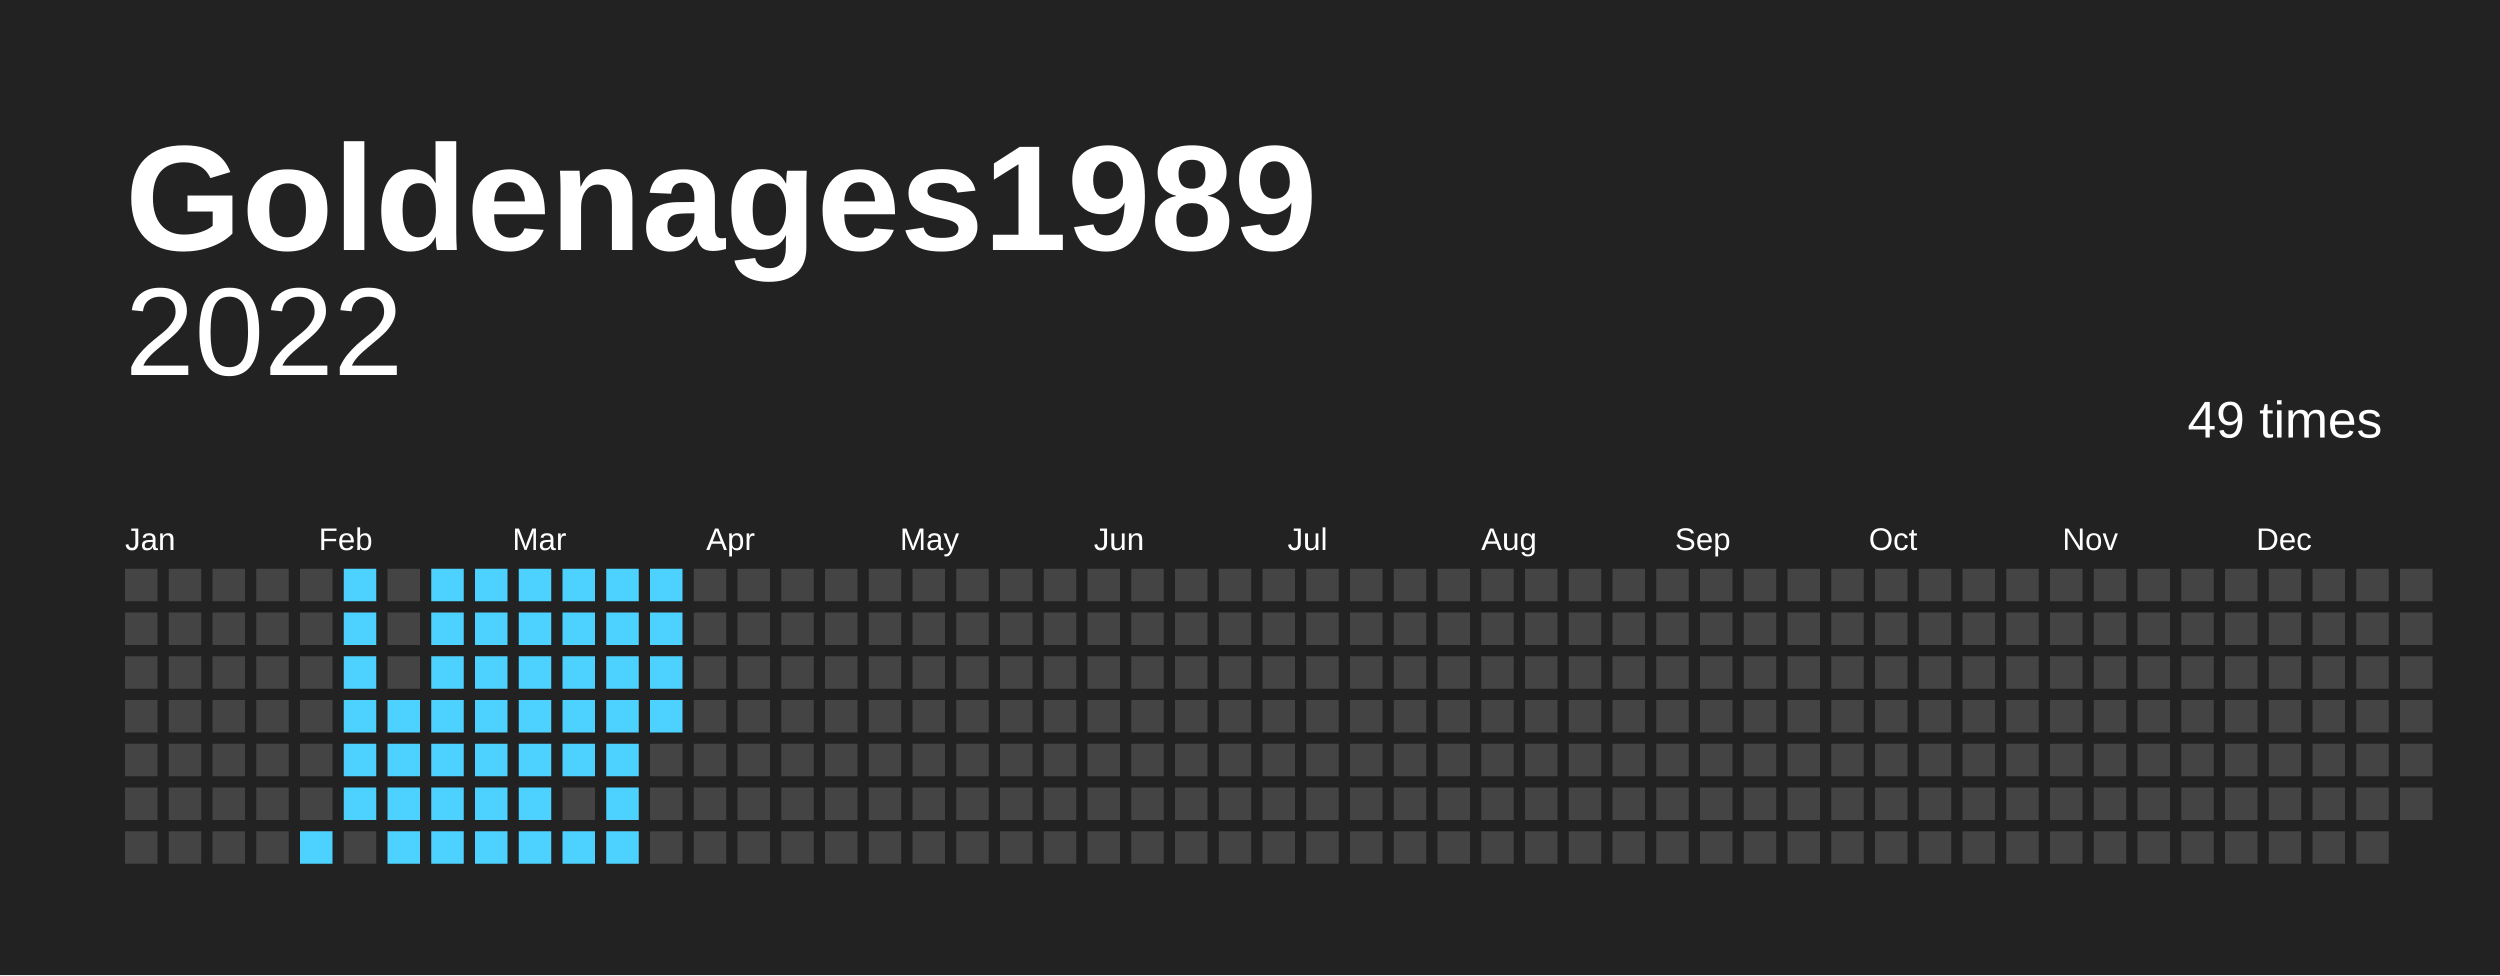
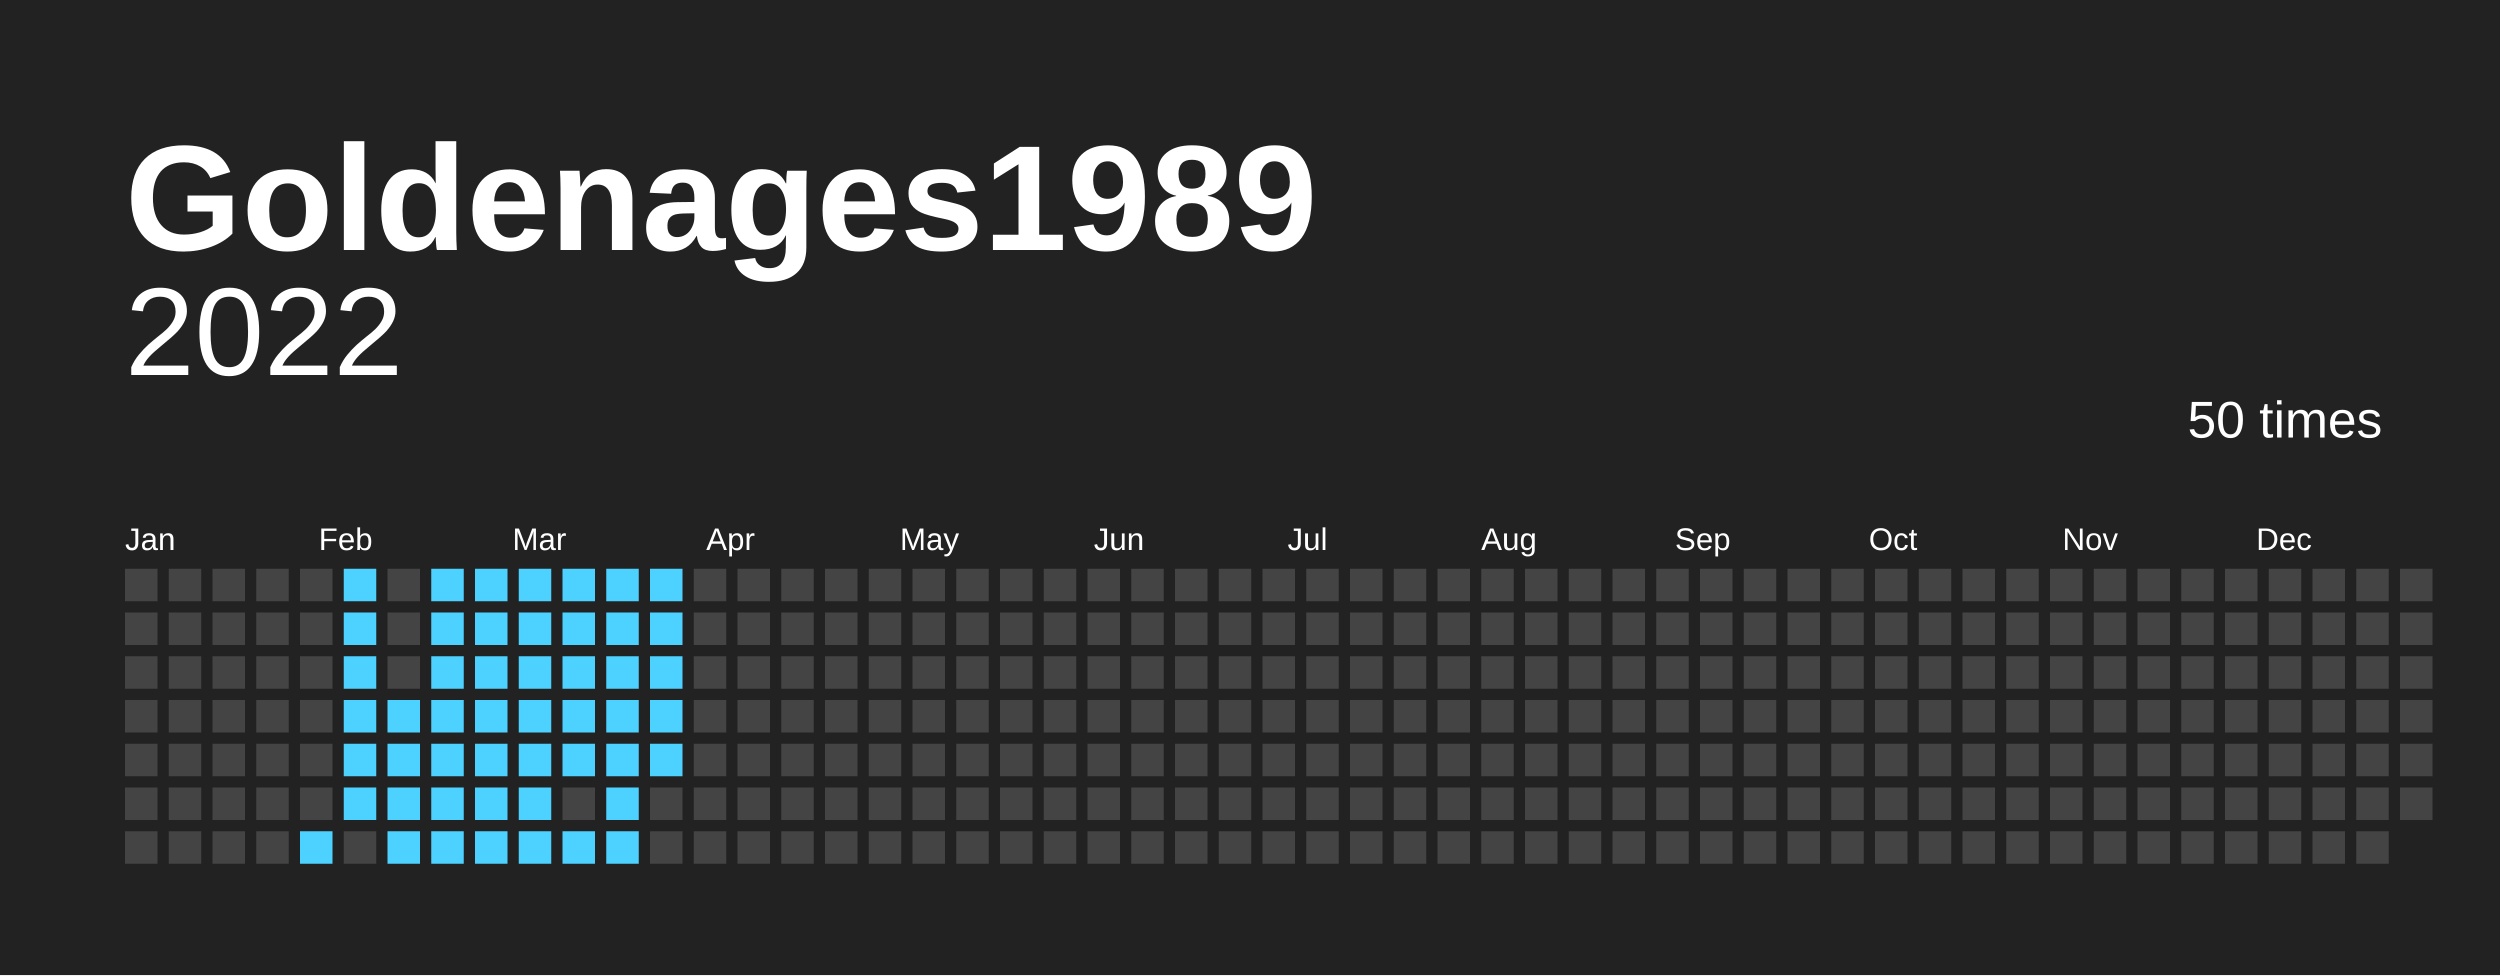
<svg xmlns="http://www.w3.org/2000/svg" baseProfile="full" height="78mm" version="1.1" viewBox="0,0,200,78" width="200mm">
  <defs />
  <rect fill="#222222" height="78" width="200" x="0" y="0" />
  <text fill="#FFFFFF" style="font-size:12px; font-family:Arial; font-weight:bold;" x="10" y="20">Goldenages1989</text>
  <text alignment-baseline="hanging" fill="#FFFFFF" style="font-size:10.0px; font-family:Arial;" x="10" y="30">2022</text>
-   <text alignment-baseline="hanging" fill="#FFFFFF" style="font-size:4.125px; font-family:Arial;" x="175" y="35">49 times</text>
+   <text alignment-baseline="hanging" fill="#FFFFFF" style="font-size:4.125px; font-family:Arial;" x="175" y="35">50 times</text>
  <text fill="#FFFFFF" style="font-size:2.5px; font-family:Arial" x="10.0" y="44">Jan</text>
  <text fill="#FFFFFF" style="font-size:2.5px; font-family:Arial" x="25.5" y="44">Feb</text>
  <text fill="#FFFFFF" style="font-size:2.5px; font-family:Arial" x="41.0" y="44">Mar</text>
  <text fill="#FFFFFF" style="font-size:2.5px; font-family:Arial" x="56.5" y="44">Apr</text>
  <text fill="#FFFFFF" style="font-size:2.5px; font-family:Arial" x="72.0" y="44">May</text>
  <text fill="#FFFFFF" style="font-size:2.5px; font-family:Arial" x="87.5" y="44">Jun</text>
  <text fill="#FFFFFF" style="font-size:2.5px; font-family:Arial" x="103.0" y="44">Jul</text>
  <text fill="#FFFFFF" style="font-size:2.5px; font-family:Arial" x="118.5" y="44">Aug</text>
  <text fill="#FFFFFF" style="font-size:2.5px; font-family:Arial" x="134.0" y="44">Sep</text>
  <text fill="#FFFFFF" style="font-size:2.5px; font-family:Arial" x="149.5" y="44">Oct</text>
  <text fill="#FFFFFF" style="font-size:2.5px; font-family:Arial" x="165.0" y="44">Nov</text>
  <text fill="#FFFFFF" style="font-size:2.5px; font-family:Arial" x="180.5" y="44">Dec</text>
  <rect fill="#444444" height="2.6" width="2.6" x="10.0" y="45.5" />
  <rect fill="#444444" height="2.6" width="2.6" x="10.0" y="49.0" />
  <rect fill="#444444" height="2.6" width="2.6" x="10.0" y="52.5" />
  <rect fill="#444444" height="2.6" width="2.6" x="10.0" y="56.0" />
  <rect fill="#444444" height="2.6" width="2.6" x="10.0" y="59.5" />
  <rect fill="#444444" height="2.6" width="2.6" x="10.0" y="63.0" />
  <rect fill="#444444" height="2.6" width="2.6" x="10.0" y="66.5" />
  <rect fill="#444444" height="2.6" width="2.6" x="13.5" y="45.5" />
  <rect fill="#444444" height="2.6" width="2.6" x="13.5" y="49.0" />
  <rect fill="#444444" height="2.6" width="2.6" x="13.5" y="52.5" />
  <rect fill="#444444" height="2.6" width="2.6" x="13.5" y="56.0" />
  <rect fill="#444444" height="2.6" width="2.6" x="13.5" y="59.5" />
  <rect fill="#444444" height="2.6" width="2.6" x="13.5" y="63.0" />
  <rect fill="#444444" height="2.6" width="2.6" x="13.5" y="66.5" />
  <rect fill="#444444" height="2.6" width="2.6" x="17.0" y="45.5" />
  <rect fill="#444444" height="2.6" width="2.6" x="17.0" y="49.0" />
  <rect fill="#444444" height="2.6" width="2.6" x="17.0" y="52.5" />
  <rect fill="#444444" height="2.6" width="2.6" x="17.0" y="56.0" />
  <rect fill="#444444" height="2.6" width="2.6" x="17.0" y="59.5" />
  <rect fill="#444444" height="2.6" width="2.6" x="17.0" y="63.0" />
  <rect fill="#444444" height="2.6" width="2.6" x="17.0" y="66.5" />
  <rect fill="#444444" height="2.6" width="2.6" x="20.5" y="45.5" />
  <rect fill="#444444" height="2.6" width="2.6" x="20.5" y="49.0" />
  <rect fill="#444444" height="2.6" width="2.6" x="20.5" y="52.5" />
  <rect fill="#444444" height="2.6" width="2.6" x="20.5" y="56.0" />
  <rect fill="#444444" height="2.6" width="2.6" x="20.5" y="59.5" />
  <rect fill="#444444" height="2.6" width="2.6" x="20.5" y="63.0" />
  <rect fill="#444444" height="2.6" width="2.6" x="20.5" y="66.5" />
  <rect fill="#444444" height="2.6" width="2.6" x="24.0" y="45.5" />
  <rect fill="#444444" height="2.6" width="2.6" x="24.0" y="49.0" />
  <rect fill="#444444" height="2.6" width="2.6" x="24.0" y="52.5" />
  <rect fill="#444444" height="2.6" width="2.6" x="24.0" y="56.0" />
  <rect fill="#444444" height="2.6" width="2.6" x="24.0" y="59.5" />
  <rect fill="#444444" height="2.6" width="2.6" x="24.0" y="63.0" />
  <rect fill="#4DD2FF" height="2.6" width="2.6" x="24.0" y="66.5" />
  <rect fill="#4DD2FF" height="2.6" width="2.6" x="27.5" y="45.5" />
  <rect fill="#4DD2FF" height="2.6" width="2.6" x="27.5" y="49.0" />
  <rect fill="#4DD2FF" height="2.6" width="2.6" x="27.5" y="52.5" />
  <rect fill="#4DD2FF" height="2.6" width="2.6" x="27.5" y="56.0" />
  <rect fill="#4DD2FF" height="2.6" width="2.6" x="27.5" y="59.5" />
  <rect fill="#4DD2FF" height="2.6" width="2.6" x="27.5" y="63.0" />
  <rect fill="#444444" height="2.6" width="2.6" x="27.5" y="66.5" />
  <rect fill="#444444" height="2.6" width="2.6" x="31.0" y="45.5" />
  <rect fill="#444444" height="2.6" width="2.6" x="31.0" y="49.0" />
  <rect fill="#444444" height="2.6" width="2.6" x="31.0" y="52.5" />
  <rect fill="#4DD2FF" height="2.6" width="2.6" x="31.0" y="56.0" />
  <rect fill="#4DD2FF" height="2.6" width="2.6" x="31.0" y="59.5" />
  <rect fill="#4DD2FF" height="2.6" width="2.6" x="31.0" y="63.0" />
  <rect fill="#4DD2FF" height="2.6" width="2.6" x="31.0" y="66.5" />
  <rect fill="#4DD2FF" height="2.6" width="2.6" x="34.5" y="45.5" />
  <rect fill="#4DD2FF" height="2.6" width="2.6" x="34.5" y="49.0" />
  <rect fill="#4DD2FF" height="2.6" width="2.6" x="34.5" y="52.5" />
  <rect fill="#4DD2FF" height="2.6" width="2.6" x="34.5" y="56.0" />
  <rect fill="#4DD2FF" height="2.6" width="2.6" x="34.5" y="59.5" />
  <rect fill="#4DD2FF" height="2.6" width="2.6" x="34.5" y="63.0" />
  <rect fill="#4DD2FF" height="2.6" width="2.6" x="34.5" y="66.5" />
  <rect fill="#4DD2FF" height="2.6" width="2.6" x="38.0" y="45.5" />
  <rect fill="#4DD2FF" height="2.6" width="2.6" x="38.0" y="49.0" />
  <rect fill="#4DD2FF" height="2.6" width="2.6" x="38.0" y="52.5" />
  <rect fill="#4DD2FF" height="2.6" width="2.6" x="38.0" y="56.0" />
  <rect fill="#4DD2FF" height="2.6" width="2.6" x="38.0" y="59.5" />
  <rect fill="#4DD2FF" height="2.6" width="2.6" x="38.0" y="63.0" />
  <rect fill="#4DD2FF" height="2.6" width="2.6" x="38.0" y="66.5" />
  <rect fill="#4DD2FF" height="2.6" width="2.6" x="41.5" y="45.5" />
  <rect fill="#4DD2FF" height="2.6" width="2.6" x="41.5" y="49.0" />
  <rect fill="#4DD2FF" height="2.6" width="2.6" x="41.5" y="52.5" />
  <rect fill="#4DD2FF" height="2.6" width="2.6" x="41.5" y="56.0" />
  <rect fill="#4DD2FF" height="2.6" width="2.6" x="41.5" y="59.5" />
  <rect fill="#4DD2FF" height="2.6" width="2.6" x="41.5" y="63.0" />
  <rect fill="#4DD2FF" height="2.6" width="2.6" x="41.5" y="66.5" />
  <rect fill="#4DD2FF" height="2.6" width="2.6" x="45.0" y="45.5" />
  <rect fill="#4DD2FF" height="2.6" width="2.6" x="45.0" y="49.0" />
  <rect fill="#4DD2FF" height="2.6" width="2.6" x="45.0" y="52.5" />
  <rect fill="#4DD2FF" height="2.6" width="2.6" x="45.0" y="56.0" />
  <rect fill="#4DD2FF" height="2.6" width="2.6" x="45.0" y="59.5" />
  <rect fill="#444444" height="2.6" width="2.6" x="45.0" y="63.0" />
  <rect fill="#4DD2FF" height="2.6" width="2.6" x="45.0" y="66.5" />
  <rect fill="#4DD2FF" height="2.6" width="2.6" x="48.5" y="45.5" />
  <rect fill="#4DD2FF" height="2.6" width="2.6" x="48.5" y="49.0" />
  <rect fill="#4DD2FF" height="2.6" width="2.6" x="48.5" y="52.5" />
  <rect fill="#4DD2FF" height="2.6" width="2.6" x="48.5" y="56.0" />
  <rect fill="#4DD2FF" height="2.6" width="2.6" x="48.5" y="59.5" />
  <rect fill="#4DD2FF" height="2.6" width="2.6" x="48.5" y="63.0" />
  <rect fill="#4DD2FF" height="2.6" width="2.6" x="48.5" y="66.5" />
  <rect fill="#4DD2FF" height="2.6" width="2.6" x="52.0" y="45.5" />
  <rect fill="#4DD2FF" height="2.6" width="2.6" x="52.0" y="49.0" />
  <rect fill="#4DD2FF" height="2.6" width="2.6" x="52.0" y="52.5" />
  <rect fill="#4DD2FF" height="2.6" width="2.6" x="52.0" y="56.0" />
-   <rect fill="#444444" height="2.6" width="2.6" x="52.0" y="59.5" />
+   <rect fill="#4DD2FF" height="2.6" width="2.6" x="52.0" y="59.5" />
  <rect fill="#444444" height="2.6" width="2.6" x="52.0" y="63.0" />
  <rect fill="#444444" height="2.6" width="2.6" x="52.0" y="66.5" />
  <rect fill="#444444" height="2.6" width="2.6" x="55.5" y="45.5" />
  <rect fill="#444444" height="2.6" width="2.6" x="55.5" y="49.0" />
  <rect fill="#444444" height="2.6" width="2.6" x="55.5" y="52.5" />
  <rect fill="#444444" height="2.6" width="2.6" x="55.5" y="56.0" />
  <rect fill="#444444" height="2.6" width="2.6" x="55.5" y="59.5" />
  <rect fill="#444444" height="2.6" width="2.6" x="55.5" y="63.0" />
  <rect fill="#444444" height="2.6" width="2.6" x="55.5" y="66.5" />
  <rect fill="#444444" height="2.6" width="2.6" x="59.0" y="45.5" />
  <rect fill="#444444" height="2.6" width="2.6" x="59.0" y="49.0" />
  <rect fill="#444444" height="2.6" width="2.6" x="59.0" y="52.5" />
  <rect fill="#444444" height="2.6" width="2.6" x="59.0" y="56.0" />
  <rect fill="#444444" height="2.6" width="2.6" x="59.0" y="59.5" />
  <rect fill="#444444" height="2.6" width="2.6" x="59.0" y="63.0" />
  <rect fill="#444444" height="2.6" width="2.6" x="59.0" y="66.5" />
  <rect fill="#444444" height="2.6" width="2.6" x="62.5" y="45.5" />
  <rect fill="#444444" height="2.6" width="2.6" x="62.5" y="49.0" />
  <rect fill="#444444" height="2.6" width="2.6" x="62.5" y="52.5" />
  <rect fill="#444444" height="2.6" width="2.6" x="62.5" y="56.0" />
  <rect fill="#444444" height="2.6" width="2.6" x="62.5" y="59.5" />
  <rect fill="#444444" height="2.6" width="2.6" x="62.5" y="63.0" />
  <rect fill="#444444" height="2.6" width="2.6" x="62.5" y="66.5" />
  <rect fill="#444444" height="2.6" width="2.6" x="66.0" y="45.5" />
  <rect fill="#444444" height="2.6" width="2.6" x="66.0" y="49.0" />
  <rect fill="#444444" height="2.6" width="2.6" x="66.0" y="52.5" />
  <rect fill="#444444" height="2.6" width="2.6" x="66.0" y="56.0" />
  <rect fill="#444444" height="2.6" width="2.6" x="66.0" y="59.5" />
  <rect fill="#444444" height="2.6" width="2.6" x="66.0" y="63.0" />
  <rect fill="#444444" height="2.6" width="2.6" x="66.0" y="66.5" />
  <rect fill="#444444" height="2.6" width="2.6" x="69.5" y="45.5" />
  <rect fill="#444444" height="2.6" width="2.6" x="69.5" y="49.0" />
  <rect fill="#444444" height="2.6" width="2.6" x="69.5" y="52.5" />
  <rect fill="#444444" height="2.6" width="2.6" x="69.5" y="56.0" />
  <rect fill="#444444" height="2.6" width="2.6" x="69.5" y="59.5" />
  <rect fill="#444444" height="2.6" width="2.6" x="69.5" y="63.0" />
  <rect fill="#444444" height="2.6" width="2.6" x="69.5" y="66.5" />
  <rect fill="#444444" height="2.6" width="2.6" x="73.0" y="45.5" />
  <rect fill="#444444" height="2.6" width="2.6" x="73.0" y="49.0" />
  <rect fill="#444444" height="2.6" width="2.6" x="73.0" y="52.5" />
  <rect fill="#444444" height="2.6" width="2.6" x="73.0" y="56.0" />
  <rect fill="#444444" height="2.6" width="2.6" x="73.0" y="59.5" />
  <rect fill="#444444" height="2.6" width="2.6" x="73.0" y="63.0" />
  <rect fill="#444444" height="2.6" width="2.6" x="73.0" y="66.5" />
  <rect fill="#444444" height="2.6" width="2.6" x="76.5" y="45.5" />
  <rect fill="#444444" height="2.6" width="2.6" x="76.5" y="49.0" />
  <rect fill="#444444" height="2.6" width="2.6" x="76.5" y="52.5" />
  <rect fill="#444444" height="2.6" width="2.6" x="76.5" y="56.0" />
  <rect fill="#444444" height="2.6" width="2.6" x="76.5" y="59.5" />
  <rect fill="#444444" height="2.6" width="2.6" x="76.5" y="63.0" />
  <rect fill="#444444" height="2.6" width="2.6" x="76.5" y="66.5" />
  <rect fill="#444444" height="2.6" width="2.6" x="80.0" y="45.5" />
  <rect fill="#444444" height="2.6" width="2.6" x="80.0" y="49.0" />
  <rect fill="#444444" height="2.6" width="2.6" x="80.0" y="52.5" />
  <rect fill="#444444" height="2.6" width="2.6" x="80.0" y="56.0" />
  <rect fill="#444444" height="2.6" width="2.6" x="80.0" y="59.5" />
  <rect fill="#444444" height="2.6" width="2.6" x="80.0" y="63.0" />
  <rect fill="#444444" height="2.6" width="2.6" x="80.0" y="66.5" />
  <rect fill="#444444" height="2.6" width="2.6" x="83.5" y="45.5" />
  <rect fill="#444444" height="2.6" width="2.6" x="83.5" y="49.0" />
  <rect fill="#444444" height="2.6" width="2.6" x="83.5" y="52.5" />
  <rect fill="#444444" height="2.6" width="2.6" x="83.5" y="56.0" />
  <rect fill="#444444" height="2.6" width="2.6" x="83.5" y="59.5" />
  <rect fill="#444444" height="2.6" width="2.6" x="83.5" y="63.0" />
  <rect fill="#444444" height="2.6" width="2.6" x="83.5" y="66.5" />
  <rect fill="#444444" height="2.6" width="2.6" x="87.0" y="45.5" />
  <rect fill="#444444" height="2.6" width="2.6" x="87.0" y="49.0" />
  <rect fill="#444444" height="2.6" width="2.6" x="87.0" y="52.5" />
  <rect fill="#444444" height="2.6" width="2.6" x="87.0" y="56.0" />
  <rect fill="#444444" height="2.6" width="2.6" x="87.0" y="59.5" />
  <rect fill="#444444" height="2.6" width="2.6" x="87.0" y="63.0" />
  <rect fill="#444444" height="2.6" width="2.6" x="87.0" y="66.5" />
  <rect fill="#444444" height="2.6" width="2.6" x="90.5" y="45.5" />
  <rect fill="#444444" height="2.6" width="2.6" x="90.5" y="49.0" />
  <rect fill="#444444" height="2.6" width="2.6" x="90.5" y="52.5" />
  <rect fill="#444444" height="2.6" width="2.6" x="90.5" y="56.0" />
  <rect fill="#444444" height="2.6" width="2.6" x="90.5" y="59.5" />
  <rect fill="#444444" height="2.6" width="2.6" x="90.5" y="63.0" />
  <rect fill="#444444" height="2.6" width="2.6" x="90.5" y="66.5" />
  <rect fill="#444444" height="2.6" width="2.6" x="94.0" y="45.5" />
  <rect fill="#444444" height="2.6" width="2.6" x="94.0" y="49.0" />
  <rect fill="#444444" height="2.6" width="2.6" x="94.0" y="52.5" />
  <rect fill="#444444" height="2.6" width="2.6" x="94.0" y="56.0" />
  <rect fill="#444444" height="2.6" width="2.6" x="94.0" y="59.5" />
  <rect fill="#444444" height="2.6" width="2.6" x="94.0" y="63.0" />
  <rect fill="#444444" height="2.6" width="2.6" x="94.0" y="66.5" />
  <rect fill="#444444" height="2.6" width="2.6" x="97.5" y="45.5" />
  <rect fill="#444444" height="2.6" width="2.6" x="97.5" y="49.0" />
  <rect fill="#444444" height="2.6" width="2.6" x="97.5" y="52.5" />
  <rect fill="#444444" height="2.6" width="2.6" x="97.5" y="56.0" />
  <rect fill="#444444" height="2.6" width="2.6" x="97.5" y="59.5" />
  <rect fill="#444444" height="2.6" width="2.6" x="97.5" y="63.0" />
  <rect fill="#444444" height="2.6" width="2.6" x="97.5" y="66.5" />
  <rect fill="#444444" height="2.6" width="2.6" x="101.0" y="45.5" />
  <rect fill="#444444" height="2.6" width="2.6" x="101.0" y="49.0" />
  <rect fill="#444444" height="2.6" width="2.6" x="101.0" y="52.5" />
  <rect fill="#444444" height="2.6" width="2.6" x="101.0" y="56.0" />
  <rect fill="#444444" height="2.6" width="2.6" x="101.0" y="59.5" />
  <rect fill="#444444" height="2.6" width="2.6" x="101.0" y="63.0" />
  <rect fill="#444444" height="2.6" width="2.6" x="101.0" y="66.5" />
  <rect fill="#444444" height="2.6" width="2.6" x="104.5" y="45.5" />
  <rect fill="#444444" height="2.6" width="2.6" x="104.5" y="49.0" />
  <rect fill="#444444" height="2.6" width="2.6" x="104.5" y="52.5" />
  <rect fill="#444444" height="2.6" width="2.6" x="104.5" y="56.0" />
  <rect fill="#444444" height="2.6" width="2.6" x="104.5" y="59.5" />
  <rect fill="#444444" height="2.6" width="2.6" x="104.5" y="63.0" />
  <rect fill="#444444" height="2.6" width="2.6" x="104.5" y="66.5" />
  <rect fill="#444444" height="2.6" width="2.6" x="108.0" y="45.5" />
  <rect fill="#444444" height="2.6" width="2.6" x="108.0" y="49.0" />
  <rect fill="#444444" height="2.6" width="2.6" x="108.0" y="52.5" />
  <rect fill="#444444" height="2.6" width="2.6" x="108.0" y="56.0" />
  <rect fill="#444444" height="2.6" width="2.6" x="108.0" y="59.5" />
  <rect fill="#444444" height="2.6" width="2.6" x="108.0" y="63.0" />
  <rect fill="#444444" height="2.6" width="2.6" x="108.0" y="66.5" />
  <rect fill="#444444" height="2.6" width="2.6" x="111.5" y="45.5" />
  <rect fill="#444444" height="2.6" width="2.6" x="111.5" y="49.0" />
  <rect fill="#444444" height="2.6" width="2.6" x="111.5" y="52.5" />
  <rect fill="#444444" height="2.6" width="2.6" x="111.5" y="56.0" />
  <rect fill="#444444" height="2.6" width="2.6" x="111.5" y="59.5" />
  <rect fill="#444444" height="2.6" width="2.6" x="111.5" y="63.0" />
  <rect fill="#444444" height="2.6" width="2.6" x="111.5" y="66.5" />
  <rect fill="#444444" height="2.6" width="2.6" x="115.0" y="45.5" />
  <rect fill="#444444" height="2.6" width="2.6" x="115.0" y="49.0" />
  <rect fill="#444444" height="2.6" width="2.6" x="115.0" y="52.5" />
  <rect fill="#444444" height="2.6" width="2.6" x="115.0" y="56.0" />
  <rect fill="#444444" height="2.6" width="2.6" x="115.0" y="59.5" />
  <rect fill="#444444" height="2.6" width="2.6" x="115.0" y="63.0" />
  <rect fill="#444444" height="2.6" width="2.6" x="115.0" y="66.5" />
  <rect fill="#444444" height="2.6" width="2.6" x="118.5" y="45.5" />
  <rect fill="#444444" height="2.6" width="2.6" x="118.5" y="49.0" />
  <rect fill="#444444" height="2.6" width="2.6" x="118.5" y="52.5" />
  <rect fill="#444444" height="2.6" width="2.6" x="118.5" y="56.0" />
  <rect fill="#444444" height="2.6" width="2.6" x="118.5" y="59.5" />
  <rect fill="#444444" height="2.6" width="2.6" x="118.5" y="63.0" />
  <rect fill="#444444" height="2.6" width="2.6" x="118.5" y="66.5" />
  <rect fill="#444444" height="2.6" width="2.6" x="122.0" y="45.5" />
  <rect fill="#444444" height="2.6" width="2.6" x="122.0" y="49.0" />
  <rect fill="#444444" height="2.6" width="2.6" x="122.0" y="52.5" />
  <rect fill="#444444" height="2.6" width="2.6" x="122.0" y="56.0" />
  <rect fill="#444444" height="2.6" width="2.6" x="122.0" y="59.5" />
  <rect fill="#444444" height="2.6" width="2.6" x="122.0" y="63.0" />
  <rect fill="#444444" height="2.6" width="2.6" x="122.0" y="66.5" />
  <rect fill="#444444" height="2.6" width="2.6" x="125.5" y="45.5" />
  <rect fill="#444444" height="2.6" width="2.6" x="125.5" y="49.0" />
  <rect fill="#444444" height="2.6" width="2.6" x="125.5" y="52.5" />
  <rect fill="#444444" height="2.6" width="2.6" x="125.5" y="56.0" />
  <rect fill="#444444" height="2.6" width="2.6" x="125.5" y="59.5" />
  <rect fill="#444444" height="2.6" width="2.6" x="125.5" y="63.0" />
  <rect fill="#444444" height="2.6" width="2.6" x="125.5" y="66.5" />
  <rect fill="#444444" height="2.6" width="2.6" x="129.0" y="45.5" />
  <rect fill="#444444" height="2.6" width="2.6" x="129.0" y="49.0" />
  <rect fill="#444444" height="2.6" width="2.6" x="129.0" y="52.5" />
  <rect fill="#444444" height="2.6" width="2.6" x="129.0" y="56.0" />
  <rect fill="#444444" height="2.6" width="2.6" x="129.0" y="59.5" />
  <rect fill="#444444" height="2.6" width="2.6" x="129.0" y="63.0" />
  <rect fill="#444444" height="2.6" width="2.6" x="129.0" y="66.5" />
  <rect fill="#444444" height="2.6" width="2.6" x="132.5" y="45.5" />
  <rect fill="#444444" height="2.6" width="2.6" x="132.5" y="49.0" />
  <rect fill="#444444" height="2.6" width="2.6" x="132.5" y="52.5" />
  <rect fill="#444444" height="2.6" width="2.6" x="132.5" y="56.0" />
  <rect fill="#444444" height="2.6" width="2.6" x="132.5" y="59.5" />
  <rect fill="#444444" height="2.6" width="2.6" x="132.5" y="63.0" />
  <rect fill="#444444" height="2.6" width="2.6" x="132.5" y="66.5" />
  <rect fill="#444444" height="2.6" width="2.6" x="136.0" y="45.5" />
  <rect fill="#444444" height="2.6" width="2.6" x="136.0" y="49.0" />
  <rect fill="#444444" height="2.6" width="2.6" x="136.0" y="52.5" />
  <rect fill="#444444" height="2.6" width="2.6" x="136.0" y="56.0" />
  <rect fill="#444444" height="2.6" width="2.6" x="136.0" y="59.5" />
  <rect fill="#444444" height="2.6" width="2.6" x="136.0" y="63.0" />
  <rect fill="#444444" height="2.6" width="2.6" x="136.0" y="66.5" />
  <rect fill="#444444" height="2.6" width="2.6" x="139.5" y="45.5" />
  <rect fill="#444444" height="2.6" width="2.6" x="139.5" y="49.0" />
  <rect fill="#444444" height="2.6" width="2.6" x="139.5" y="52.5" />
  <rect fill="#444444" height="2.6" width="2.6" x="139.5" y="56.0" />
  <rect fill="#444444" height="2.6" width="2.6" x="139.5" y="59.5" />
  <rect fill="#444444" height="2.6" width="2.6" x="139.5" y="63.0" />
  <rect fill="#444444" height="2.6" width="2.6" x="139.5" y="66.5" />
  <rect fill="#444444" height="2.6" width="2.6" x="143.0" y="45.5" />
  <rect fill="#444444" height="2.6" width="2.6" x="143.0" y="49.0" />
  <rect fill="#444444" height="2.6" width="2.6" x="143.0" y="52.5" />
  <rect fill="#444444" height="2.6" width="2.6" x="143.0" y="56.0" />
  <rect fill="#444444" height="2.6" width="2.6" x="143.0" y="59.5" />
  <rect fill="#444444" height="2.6" width="2.6" x="143.0" y="63.0" />
  <rect fill="#444444" height="2.6" width="2.6" x="143.0" y="66.5" />
  <rect fill="#444444" height="2.6" width="2.6" x="146.5" y="45.5" />
  <rect fill="#444444" height="2.6" width="2.6" x="146.5" y="49.0" />
  <rect fill="#444444" height="2.6" width="2.6" x="146.5" y="52.5" />
  <rect fill="#444444" height="2.6" width="2.6" x="146.5" y="56.0" />
  <rect fill="#444444" height="2.6" width="2.6" x="146.5" y="59.5" />
  <rect fill="#444444" height="2.6" width="2.6" x="146.5" y="63.0" />
  <rect fill="#444444" height="2.6" width="2.6" x="146.5" y="66.5" />
  <rect fill="#444444" height="2.6" width="2.6" x="150.0" y="45.5" />
  <rect fill="#444444" height="2.6" width="2.6" x="150.0" y="49.0" />
  <rect fill="#444444" height="2.6" width="2.6" x="150.0" y="52.5" />
  <rect fill="#444444" height="2.6" width="2.6" x="150.0" y="56.0" />
  <rect fill="#444444" height="2.6" width="2.6" x="150.0" y="59.5" />
  <rect fill="#444444" height="2.6" width="2.6" x="150.0" y="63.0" />
  <rect fill="#444444" height="2.6" width="2.6" x="150.0" y="66.5" />
  <rect fill="#444444" height="2.6" width="2.6" x="153.5" y="45.5" />
  <rect fill="#444444" height="2.6" width="2.6" x="153.5" y="49.0" />
  <rect fill="#444444" height="2.6" width="2.6" x="153.5" y="52.5" />
  <rect fill="#444444" height="2.6" width="2.6" x="153.5" y="56.0" />
  <rect fill="#444444" height="2.6" width="2.6" x="153.5" y="59.5" />
  <rect fill="#444444" height="2.6" width="2.6" x="153.5" y="63.0" />
  <rect fill="#444444" height="2.6" width="2.6" x="153.5" y="66.5" />
  <rect fill="#444444" height="2.6" width="2.6" x="157.0" y="45.5" />
  <rect fill="#444444" height="2.6" width="2.6" x="157.0" y="49.0" />
  <rect fill="#444444" height="2.6" width="2.6" x="157.0" y="52.5" />
  <rect fill="#444444" height="2.6" width="2.6" x="157.0" y="56.0" />
  <rect fill="#444444" height="2.6" width="2.6" x="157.0" y="59.5" />
  <rect fill="#444444" height="2.6" width="2.6" x="157.0" y="63.0" />
  <rect fill="#444444" height="2.6" width="2.6" x="157.0" y="66.5" />
  <rect fill="#444444" height="2.6" width="2.6" x="160.5" y="45.5" />
  <rect fill="#444444" height="2.6" width="2.6" x="160.5" y="49.0" />
  <rect fill="#444444" height="2.6" width="2.6" x="160.5" y="52.5" />
  <rect fill="#444444" height="2.6" width="2.6" x="160.5" y="56.0" />
  <rect fill="#444444" height="2.6" width="2.6" x="160.5" y="59.5" />
  <rect fill="#444444" height="2.6" width="2.6" x="160.5" y="63.0" />
  <rect fill="#444444" height="2.6" width="2.6" x="160.5" y="66.5" />
  <rect fill="#444444" height="2.6" width="2.6" x="164.0" y="45.5" />
  <rect fill="#444444" height="2.6" width="2.6" x="164.0" y="49.0" />
  <rect fill="#444444" height="2.6" width="2.6" x="164.0" y="52.5" />
  <rect fill="#444444" height="2.6" width="2.6" x="164.0" y="56.0" />
  <rect fill="#444444" height="2.6" width="2.6" x="164.0" y="59.5" />
  <rect fill="#444444" height="2.6" width="2.6" x="164.0" y="63.0" />
  <rect fill="#444444" height="2.6" width="2.6" x="164.0" y="66.5" />
  <rect fill="#444444" height="2.6" width="2.6" x="167.5" y="45.5" />
  <rect fill="#444444" height="2.6" width="2.6" x="167.5" y="49.0" />
  <rect fill="#444444" height="2.6" width="2.6" x="167.5" y="52.5" />
  <rect fill="#444444" height="2.6" width="2.6" x="167.5" y="56.0" />
  <rect fill="#444444" height="2.6" width="2.6" x="167.5" y="59.5" />
  <rect fill="#444444" height="2.6" width="2.6" x="167.5" y="63.0" />
  <rect fill="#444444" height="2.6" width="2.6" x="167.5" y="66.5" />
  <rect fill="#444444" height="2.6" width="2.6" x="171.0" y="45.5" />
  <rect fill="#444444" height="2.6" width="2.6" x="171.0" y="49.0" />
  <rect fill="#444444" height="2.6" width="2.6" x="171.0" y="52.5" />
  <rect fill="#444444" height="2.6" width="2.6" x="171.0" y="56.0" />
  <rect fill="#444444" height="2.6" width="2.6" x="171.0" y="59.5" />
  <rect fill="#444444" height="2.6" width="2.6" x="171.0" y="63.0" />
  <rect fill="#444444" height="2.6" width="2.6" x="171.0" y="66.5" />
  <rect fill="#444444" height="2.6" width="2.6" x="174.5" y="45.5" />
  <rect fill="#444444" height="2.6" width="2.6" x="174.5" y="49.0" />
  <rect fill="#444444" height="2.6" width="2.6" x="174.5" y="52.5" />
  <rect fill="#444444" height="2.6" width="2.6" x="174.5" y="56.0" />
  <rect fill="#444444" height="2.6" width="2.6" x="174.5" y="59.5" />
  <rect fill="#444444" height="2.6" width="2.6" x="174.5" y="63.0" />
  <rect fill="#444444" height="2.6" width="2.6" x="174.5" y="66.5" />
  <rect fill="#444444" height="2.6" width="2.6" x="178.0" y="45.5" />
  <rect fill="#444444" height="2.6" width="2.6" x="178.0" y="49.0" />
  <rect fill="#444444" height="2.6" width="2.6" x="178.0" y="52.5" />
  <rect fill="#444444" height="2.6" width="2.6" x="178.0" y="56.0" />
  <rect fill="#444444" height="2.6" width="2.6" x="178.0" y="59.5" />
  <rect fill="#444444" height="2.6" width="2.6" x="178.0" y="63.0" />
  <rect fill="#444444" height="2.6" width="2.6" x="178.0" y="66.5" />
  <rect fill="#444444" height="2.6" width="2.6" x="181.5" y="45.5" />
  <rect fill="#444444" height="2.6" width="2.6" x="181.5" y="49.0" />
  <rect fill="#444444" height="2.6" width="2.6" x="181.5" y="52.5" />
  <rect fill="#444444" height="2.6" width="2.6" x="181.5" y="56.0" />
  <rect fill="#444444" height="2.6" width="2.6" x="181.5" y="59.5" />
  <rect fill="#444444" height="2.6" width="2.6" x="181.5" y="63.0" />
  <rect fill="#444444" height="2.6" width="2.6" x="181.5" y="66.5" />
  <rect fill="#444444" height="2.6" width="2.6" x="185.0" y="45.5" />
  <rect fill="#444444" height="2.6" width="2.6" x="185.0" y="49.0" />
  <rect fill="#444444" height="2.6" width="2.6" x="185.0" y="52.5" />
  <rect fill="#444444" height="2.6" width="2.6" x="185.0" y="56.0" />
  <rect fill="#444444" height="2.6" width="2.6" x="185.0" y="59.5" />
  <rect fill="#444444" height="2.6" width="2.6" x="185.0" y="63.0" />
  <rect fill="#444444" height="2.6" width="2.6" x="185.0" y="66.5" />
  <rect fill="#444444" height="2.6" width="2.6" x="188.5" y="45.5" />
  <rect fill="#444444" height="2.6" width="2.6" x="188.5" y="49.0" />
  <rect fill="#444444" height="2.6" width="2.6" x="188.5" y="52.5" />
  <rect fill="#444444" height="2.6" width="2.6" x="188.5" y="56.0" />
  <rect fill="#444444" height="2.6" width="2.6" x="188.5" y="59.5" />
  <rect fill="#444444" height="2.6" width="2.6" x="188.5" y="63.0" />
  <rect fill="#444444" height="2.6" width="2.6" x="188.5" y="66.5" />
  <rect fill="#444444" height="2.6" width="2.6" x="192.0" y="45.5" />
  <rect fill="#444444" height="2.6" width="2.6" x="192.0" y="49.0" />
  <rect fill="#444444" height="2.6" width="2.6" x="192.0" y="52.5" />
  <rect fill="#444444" height="2.6" width="2.6" x="192.0" y="56.0" />
  <rect fill="#444444" height="2.6" width="2.6" x="192.0" y="59.5" />
  <rect fill="#444444" height="2.6" width="2.6" x="192.0" y="63.0" />
</svg>
